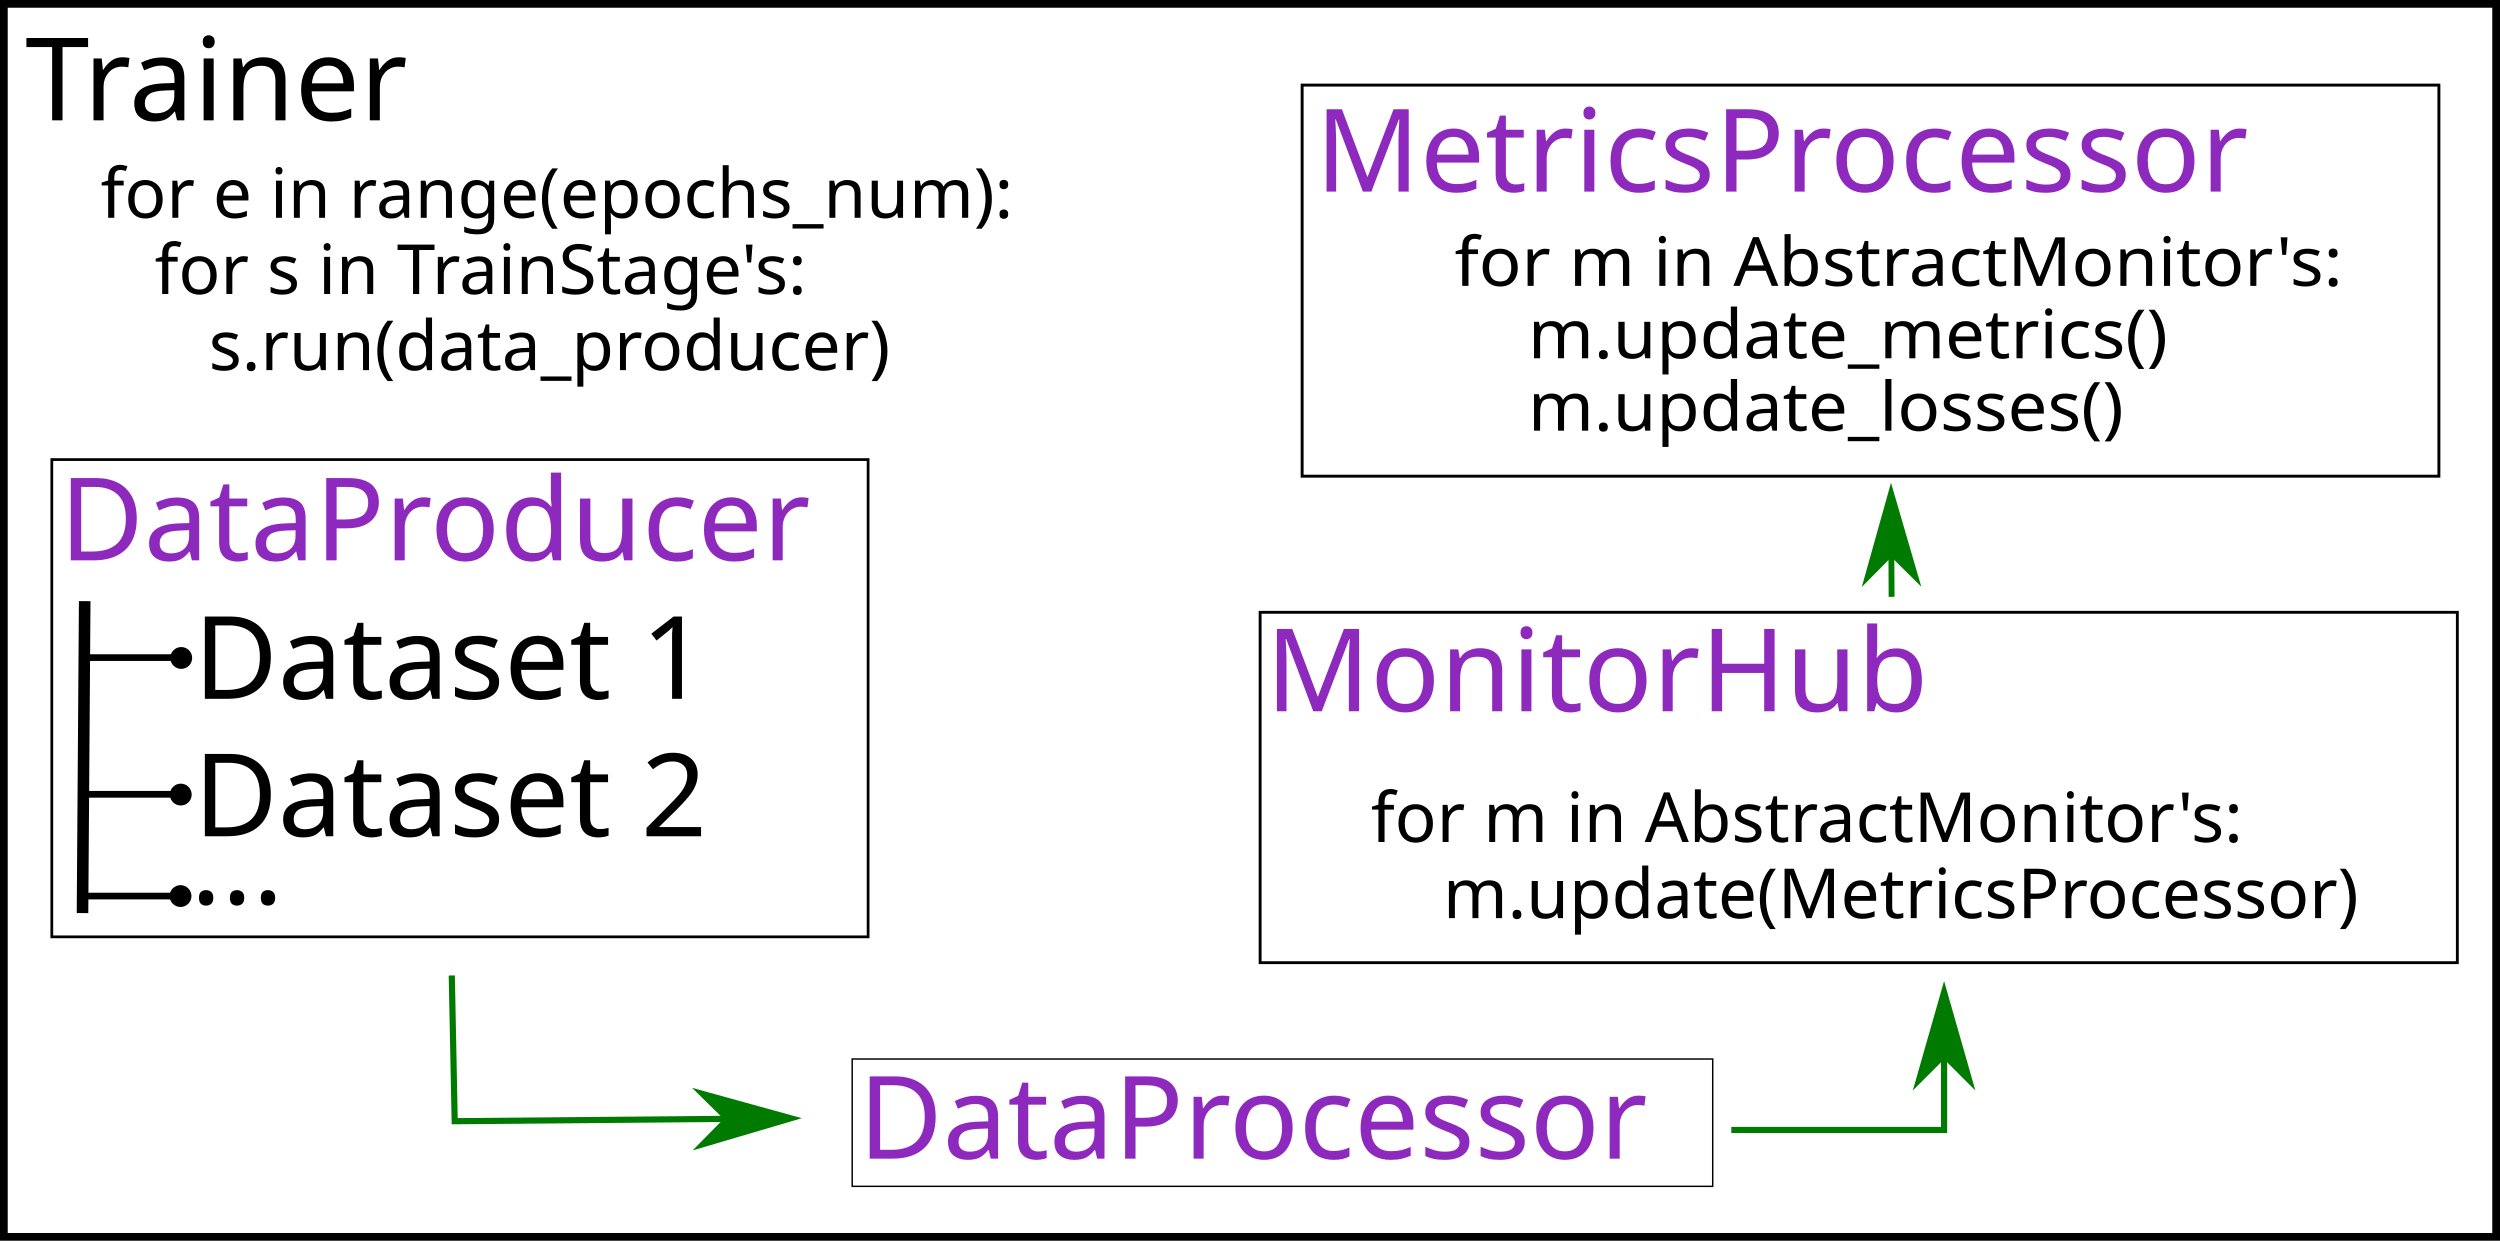
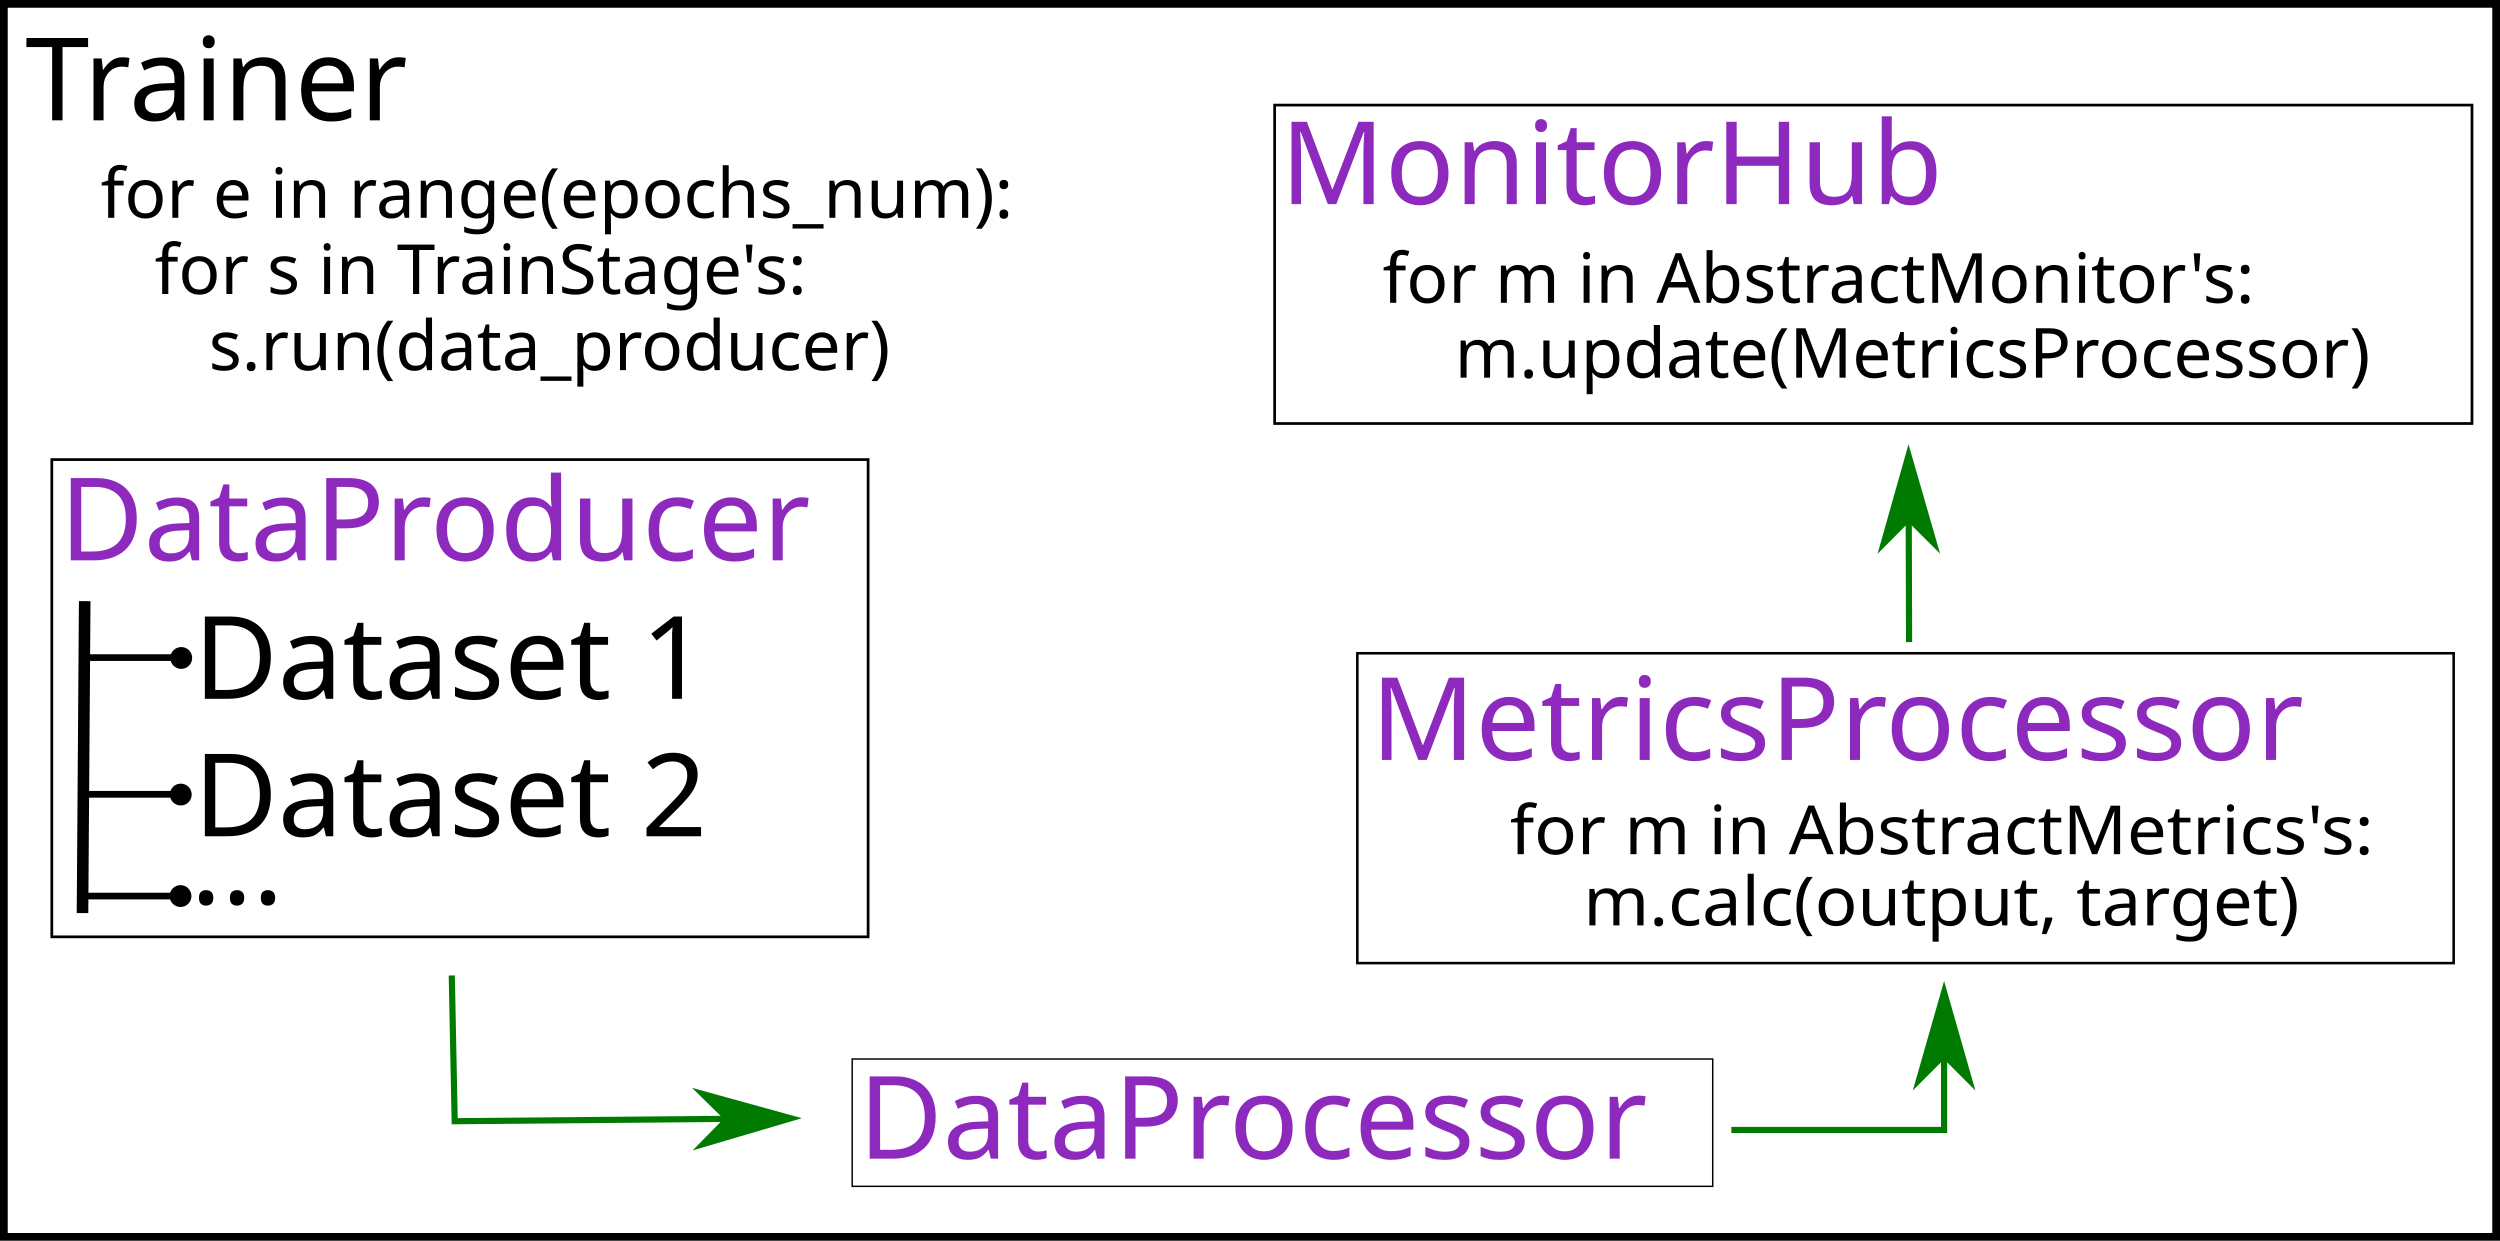
<svg xmlns="http://www.w3.org/2000/svg" width="229.245mm" height="113.771mm" viewBox="0 0 229.245 113.771" version="1.1" id="svg8">
  <defs id="defs2">
    <marker orient="auto" refY="0" refX="0" id="marker3583" style="overflow:visible">
      <path id="path3581" d="M 0,0 5,-5 -12.5,0 5,5 Z" style="fill:#007a00;fill-opacity:1;fill-rule:evenodd;stroke:#007a00;stroke-width:1pt;stroke-opacity:1" transform="matrix(-0.8,0,0,-0.8,-10,0)" />
    </marker>
    <marker style="overflow:visible" id="marker3319" refX="0" refY="0" orient="auto">
      <path transform="matrix(-0.8,0,0,-0.8,-10,0)" style="fill:#007a00;fill-opacity:1;fill-rule:evenodd;stroke:#007a00;stroke-width:1pt;stroke-opacity:1" d="M 0,0 5,-5 -12.5,0 5,5 Z" id="path3317" />
    </marker>
    <marker orient="auto" refY="0" refX="0" id="Arrow1Lend" style="overflow:visible">
      <path id="path4692" d="M 0,0 5,-5 -12.5,0 5,5 Z" style="fill:#007a00;fill-opacity:1;fill-rule:evenodd;stroke:#007a00;stroke-width:1pt;stroke-opacity:1" transform="matrix(-0.8,0,0,-0.8,-10,0)" />
    </marker>
    <marker orient="auto" refY="0" refX="0" id="Arrow1Lend-8" style="overflow:visible">
      <path id="path4692-0" d="M 0,0 5,-5 -12.5,0 5,5 Z" style="fill:#000000;fill-opacity:1;fill-rule:evenodd;stroke:#000000;stroke-width:1pt;stroke-opacity:1" transform="matrix(-0.8,0,0,-0.8,-10,0)" />
    </marker>
    <marker orient="auto" refY="0" refX="0" id="Arrow1Lend-2" style="overflow:visible">
      <path id="path4692-1" d="M 0,0 5,-5 -12.5,0 5,5 Z" style="fill:#000000;fill-opacity:1;fill-rule:evenodd;stroke:#000000;stroke-width:1pt;stroke-opacity:1" transform="matrix(-0.8,0,0,-0.8,-10,0)" />
    </marker>
  </defs>
  <g id="layer1" transform="translate(0,-183.229)">
    <text xml:space="preserve" style="font-style:normal;font-weight:normal;font-size:10.583px;line-height:1.25;font-family:sans-serif;letter-spacing:0px;word-spacing:0px;fill:#8e29be;fill-opacity:1;fill-rule:nonzero;stroke:none;stroke-width:0.265" x="5.461" y="234.614" id="text12">
      <tspan id="tspan10" x="5.461" y="234.614" style="fill:#8e29be;fill-opacity:1;fill-rule:nonzero;stroke-width:0.265">DataProducer</tspan>
    </text>
-     <text xml:space="preserve" style="font-style:normal;font-weight:normal;font-size:10.583px;line-height:1.25;font-family:sans-serif;letter-spacing:0px;word-spacing:0px;fill:#8e29be;fill-opacity:1;stroke:none;stroke-width:0.265" x="120.612" y="200.797" id="text20">
-       <tspan id="tspan18" x="120.612" y="200.797" style="fill:#8e29be;fill-opacity:1;stroke-width:0.265">MetricsProcessor</tspan>
+     <text xml:space="preserve" style="font-style:normal;font-weight:normal;font-size:10.583px;line-height:1.25;font-family:sans-serif;letter-spacing:0px;word-spacing:0px;fill:#8e29be;fill-opacity:1;stroke:none;stroke-width:0.265" x="125.69" y="252.915" id="text20">
+       <tspan id="tspan18" x="125.69" y="252.915" style="fill:#8e29be;fill-opacity:1;stroke-width:0.265">MetricsProcessor</tspan>
    </text>
    <path style="fill:none;stroke:#000000;stroke-width:1.06px;stroke-linecap:butt;stroke-linejoin:miter;stroke-opacity:1" d="M 7.767,238.353 7.565,266.956" id="path3725" />
    <text xml:space="preserve" style="font-style:normal;font-weight:normal;font-size:10.583px;line-height:1.25;font-family:sans-serif;letter-spacing:0px;word-spacing:0px;fill:#000000;fill-opacity:1;stroke:none;stroke-width:0.265" x="17.755" y="247.309" id="text3729">
      <tspan id="tspan3727" x="17.755" y="247.309" style="stroke-width:0.265">Dataset 1</tspan>
    </text>
    <text xml:space="preserve" style="font-style:normal;font-weight:normal;font-size:10.583px;line-height:1.25;font-family:sans-serif;letter-spacing:0px;word-spacing:0px;fill:#000000;fill-opacity:1;stroke:none;stroke-width:0.265" x="17.755" y="259.912" id="text3733">
      <tspan id="tspan3731" x="17.755" y="259.912" style="stroke-width:0.265">Dataset 2</tspan>
    </text>
    <text xml:space="preserve" style="font-style:normal;font-weight:normal;font-size:10.583px;line-height:1.25;font-family:sans-serif;letter-spacing:0px;word-spacing:0px;fill:#000000;fill-opacity:1;stroke:none;stroke-width:0.265" x="17.481" y="266.133" id="text3737">
      <tspan x="17.481" y="266.133" style="stroke-width:0.265" id="tspan3739">...</tspan>
    </text>
    <path style="fill:none;stroke:#000000;stroke-width:0.614px;stroke-linecap:butt;stroke-linejoin:miter;stroke-opacity:1" d="m 16.934,243.53 -9.604,-7.7e-4" id="path3725-3" />
    <path style="fill:none;stroke:#000000;stroke-width:0.614px;stroke-linecap:butt;stroke-linejoin:miter;stroke-opacity:1" d="m 16.811,256.065 -9.604,-7.7e-4" id="path3725-3-3" />
    <path style="fill:none;stroke:#000000;stroke-width:0.614px;stroke-linecap:butt;stroke-linejoin:miter;stroke-opacity:1" d="m 16.811,265.397 -9.604,-7.7e-4" id="path3725-3-37" />
    <circle id="path3779" cx="16.619" cy="243.563" r="1.002" style="stroke-width:0.265" />
    <circle id="path3779-3" cx="16.576" cy="256.089" r="1.002" style="stroke-width:0.265" />
    <circle id="path3779-4" cx="16.553" cy="265.396" r="1.002" style="stroke-width:0.265" />
    <rect id="rect3802" width="74.852" height="43.763" x="4.751" y="225.372" style="fill:none;stroke:#000000;stroke-width:0.252;stroke-opacity:1" />
    <text xml:space="preserve" style="font-style:normal;font-weight:normal;font-size:10.583px;line-height:5.768px;font-family:sans-serif;letter-spacing:0px;word-spacing:0px;fill:#000000;fill-opacity:1;stroke:none;stroke-width:0.265" x="9.23" y="203.202" id="text4626">
      <tspan id="tspan4624" x="9.23" y="203.202" style="font-size:6.35px;line-height:5.768px;stroke-width:0.265">for e in range(epochs_num):</tspan>
      <tspan x="9.23" y="210.186" style="font-size:6.35px;line-height:5.768px;stroke-width:0.265" id="tspan987">   for s in TrainStage's:</tspan>
      <tspan x="9.23" y="217.17" style="font-size:6.35px;line-height:5.768px;stroke-width:0.265" id="tspan4628">      s.run(data_producer)</tspan>
    </text>
-     <rect id="rect3802-3-4" width="104.239" height="35.862" x="119.403" y="191.032" style="fill:none;stroke:#000000;stroke-width:0.269;stroke-opacity:1" />
-     <text xml:space="preserve" style="font-style:normal;font-weight:normal;font-size:10.391px;line-height:5.604px;font-family:sans-serif;letter-spacing:0px;word-spacing:0px;fill:#000000;fill-opacity:1;stroke:none;stroke-width:0.26" x="130.957" y="213.318" id="text4626-4" transform="scale(1.018524,0.9818129)">
-       <tspan id="tspan4624-6" x="130.957" y="213.318" style="font-size:6.35px;line-height:5.604px;letter-spacing:0px;stroke-width:0.26" dx="0" dy="0">for m in AbstractMonitor's:</tspan>
-       <tspan x="130.957" y="220.083" style="font-size:6.35px;line-height:5.604px;letter-spacing:0px;stroke-width:0.26" id="tspan4628-1">    m.update_metrics()</tspan>
-       <tspan x="130.957" y="226.848" style="font-size:6.35px;line-height:5.604px;letter-spacing:0px;stroke-width:0.26" id="tspan4670">    m.update_losses()</tspan>
+     <rect id="rect3802-3-4" width="100.531" height="28.412" x="124.465" y="243.132" style="fill:none;stroke:#000000;stroke-width:0.235;stroke-opacity:1" />
+     <text xml:space="preserve" style="font-style:normal;font-weight:normal;font-size:10.391px;line-height:5.604px;font-family:sans-serif;letter-spacing:0px;word-spacing:0px;fill:#000000;fill-opacity:1;stroke:none;stroke-width:0.26" x="135.943" y="266.401" id="text4626-4" transform="scale(1.018524,0.9818129)">
+       <tspan id="tspan4624-6" x="135.943" y="266.401" style="font-size:6.35px;line-height:5.604px;letter-spacing:0px;stroke-width:0.26" dx="0" dy="0">for m in AbstractMetrics's:</tspan>
+       <tspan x="135.943" y="273.055" style="font-size:6.35px;line-height:5.604px;letter-spacing:0px;stroke-width:0.26" id="tspan4628-1">    m.calc(output, target)</tspan>
+       <tspan x="135.943" y="279.708" style="font-size:6.35px;line-height:5.604px;letter-spacing:0px;stroke-width:0.26" id="tspan4670" />
    </text>
    <rect id="rect3802-9" width="228.537" height="113.063" x="0.354" y="183.583" style="fill:none;stroke:#000000;stroke-width:0.708;stroke-opacity:1" />
-     <path style="fill:none;fill-opacity:1;stroke:#007a00;stroke-width:0.537;stroke-linecap:butt;stroke-linejoin:miter;stroke-miterlimit:4;stroke-dasharray:none;stroke-opacity:1;marker-end:url(#Arrow1Lend)" d="m 173.455,237.958 -0.049,-9.42" id="path4687" />
+     <path style="fill:none;fill-opacity:1;stroke:#007a00;stroke-width:0.565;stroke-linecap:butt;stroke-linejoin:miter;stroke-miterlimit:4;stroke-dasharray:none;stroke-opacity:1;marker-end:url(#Arrow1Lend)" d="m 175.059,242.113 -0.049,-17.049" id="path4687" />
    <text xml:space="preserve" style="font-style:normal;font-weight:normal;font-size:10.583px;line-height:1.25;font-family:sans-serif;letter-spacing:0px;word-spacing:0px;fill:#000000;fill-opacity:1;stroke:none;stroke-width:0.265" x="2.311" y="194.263" id="text5814">
      <tspan id="tspan5812" x="2.311" y="194.263" style="stroke-width:0.265">Trainer</tspan>
    </text>
-     <text xml:space="preserve" style="font-style:normal;font-weight:normal;font-size:10.583px;line-height:1.25;font-family:sans-serif;letter-spacing:0px;word-spacing:0px;fill:#8e29be;fill-opacity:1;stroke:none;stroke-width:0.265" x="116.061" y="248.452" id="text16-5">
-       <tspan id="tspan14-7" x="116.061" y="248.452" style="fill:#8e29be;fill-opacity:1;stroke-width:0.265">MonitorHub</tspan>
+     <text xml:space="preserve" style="font-style:normal;font-weight:normal;font-size:10.583px;line-height:1.25;font-family:sans-serif;letter-spacing:0px;word-spacing:0px;fill:#8e29be;fill-opacity:1;stroke:none;stroke-width:0.265" x="117.397" y="201.947" id="text16-5">
+       <tspan id="tspan14-7" x="117.397" y="201.947" style="fill:#8e29be;fill-opacity:1;stroke-width:0.265">MonitorHub</tspan>
    </text>
-     <rect id="rect3802-3-8" width="109.782" height="32.128" x="115.551" y="239.376" style="fill:none;stroke:#000000;stroke-width:0.262;stroke-opacity:1" />
-     <text xml:space="preserve" style="font-style:normal;font-weight:normal;font-size:10.583px;line-height:5.768px;font-family:sans-serif;letter-spacing:0px;word-spacing:0px;fill:#000000;fill-opacity:1;stroke:none;stroke-width:0.265" x="125.712" y="260.435" id="text4626-3">
-       <tspan id="tspan4624-8" x="125.712" y="260.435" style="font-size:6.35px;line-height:5.768px;stroke-width:0.265">for m in AbstractMonitor's:</tspan>
-       <tspan x="125.712" y="267.419" style="font-size:6.35px;line-height:5.768px;stroke-width:0.265" id="tspan4628-4">    m.update(MetricsProcessor)</tspan>
+     <rect id="rect3802-3-8" width="109.794" height="29.2" x="116.882" y="192.865" style="fill:none;stroke:#000000;stroke-width:0.249;stroke-opacity:1" />
+     <text xml:space="preserve" style="font-style:normal;font-weight:normal;font-size:10.583px;line-height:5.768px;font-family:sans-serif;letter-spacing:0px;word-spacing:0px;fill:#000000;fill-opacity:1;stroke:none;stroke-width:0.265" x="126.781" y="210.99" id="text4626-3">
+       <tspan id="tspan4624-8" x="126.781" y="210.99" style="font-size:6.35px;line-height:5.768px;stroke-width:0.265">for m in AbstractMonitor's:</tspan>
+       <tspan x="126.781" y="217.858" style="font-size:6.35px;line-height:5.768px;stroke-width:0.265" id="tspan4628-4">    m.update(MetricsProcessor)</tspan>
    </text>
    <text xml:space="preserve" style="font-style:normal;font-weight:normal;font-size:10.583px;line-height:1.25;font-family:sans-serif;letter-spacing:0px;word-spacing:0px;fill:#8e29be;fill-opacity:1;stroke:none;stroke-width:0.265" x="78.719" y="289.477" id="text16-5-1">
      <tspan id="tspan14-7-4" x="78.719" y="289.477" style="fill:#8e29be;fill-opacity:1;stroke-width:0.265">DataProcessor</tspan>
    </text>
    <rect id="rect3802-3-8-3" width="78.907" height="11.676" x="78.145" y="280.338" style="fill:none;stroke:#000000;stroke-width:0.134;stroke-opacity:1" />
    <path style="fill:none;stroke:#007a00;stroke-width:0.565;stroke-linecap:butt;stroke-linejoin:miter;stroke-miterlimit:4;stroke-dasharray:none;stroke-opacity:1;marker-end:url(#marker3319)" d="m 158.758,286.844 h 19.511 v 0 -12.562" id="path3343" />
    <path style="fill:none;stroke:#007a00;stroke-width:0.565;stroke-linecap:butt;stroke-linejoin:miter;stroke-miterlimit:4;stroke-dasharray:none;stroke-opacity:1;marker-end:url(#marker3583)" d="m 41.427,272.678 0.267,13.363 v 0 l 30.736,-0.267" id="path3573" />
  </g>
</svg>
